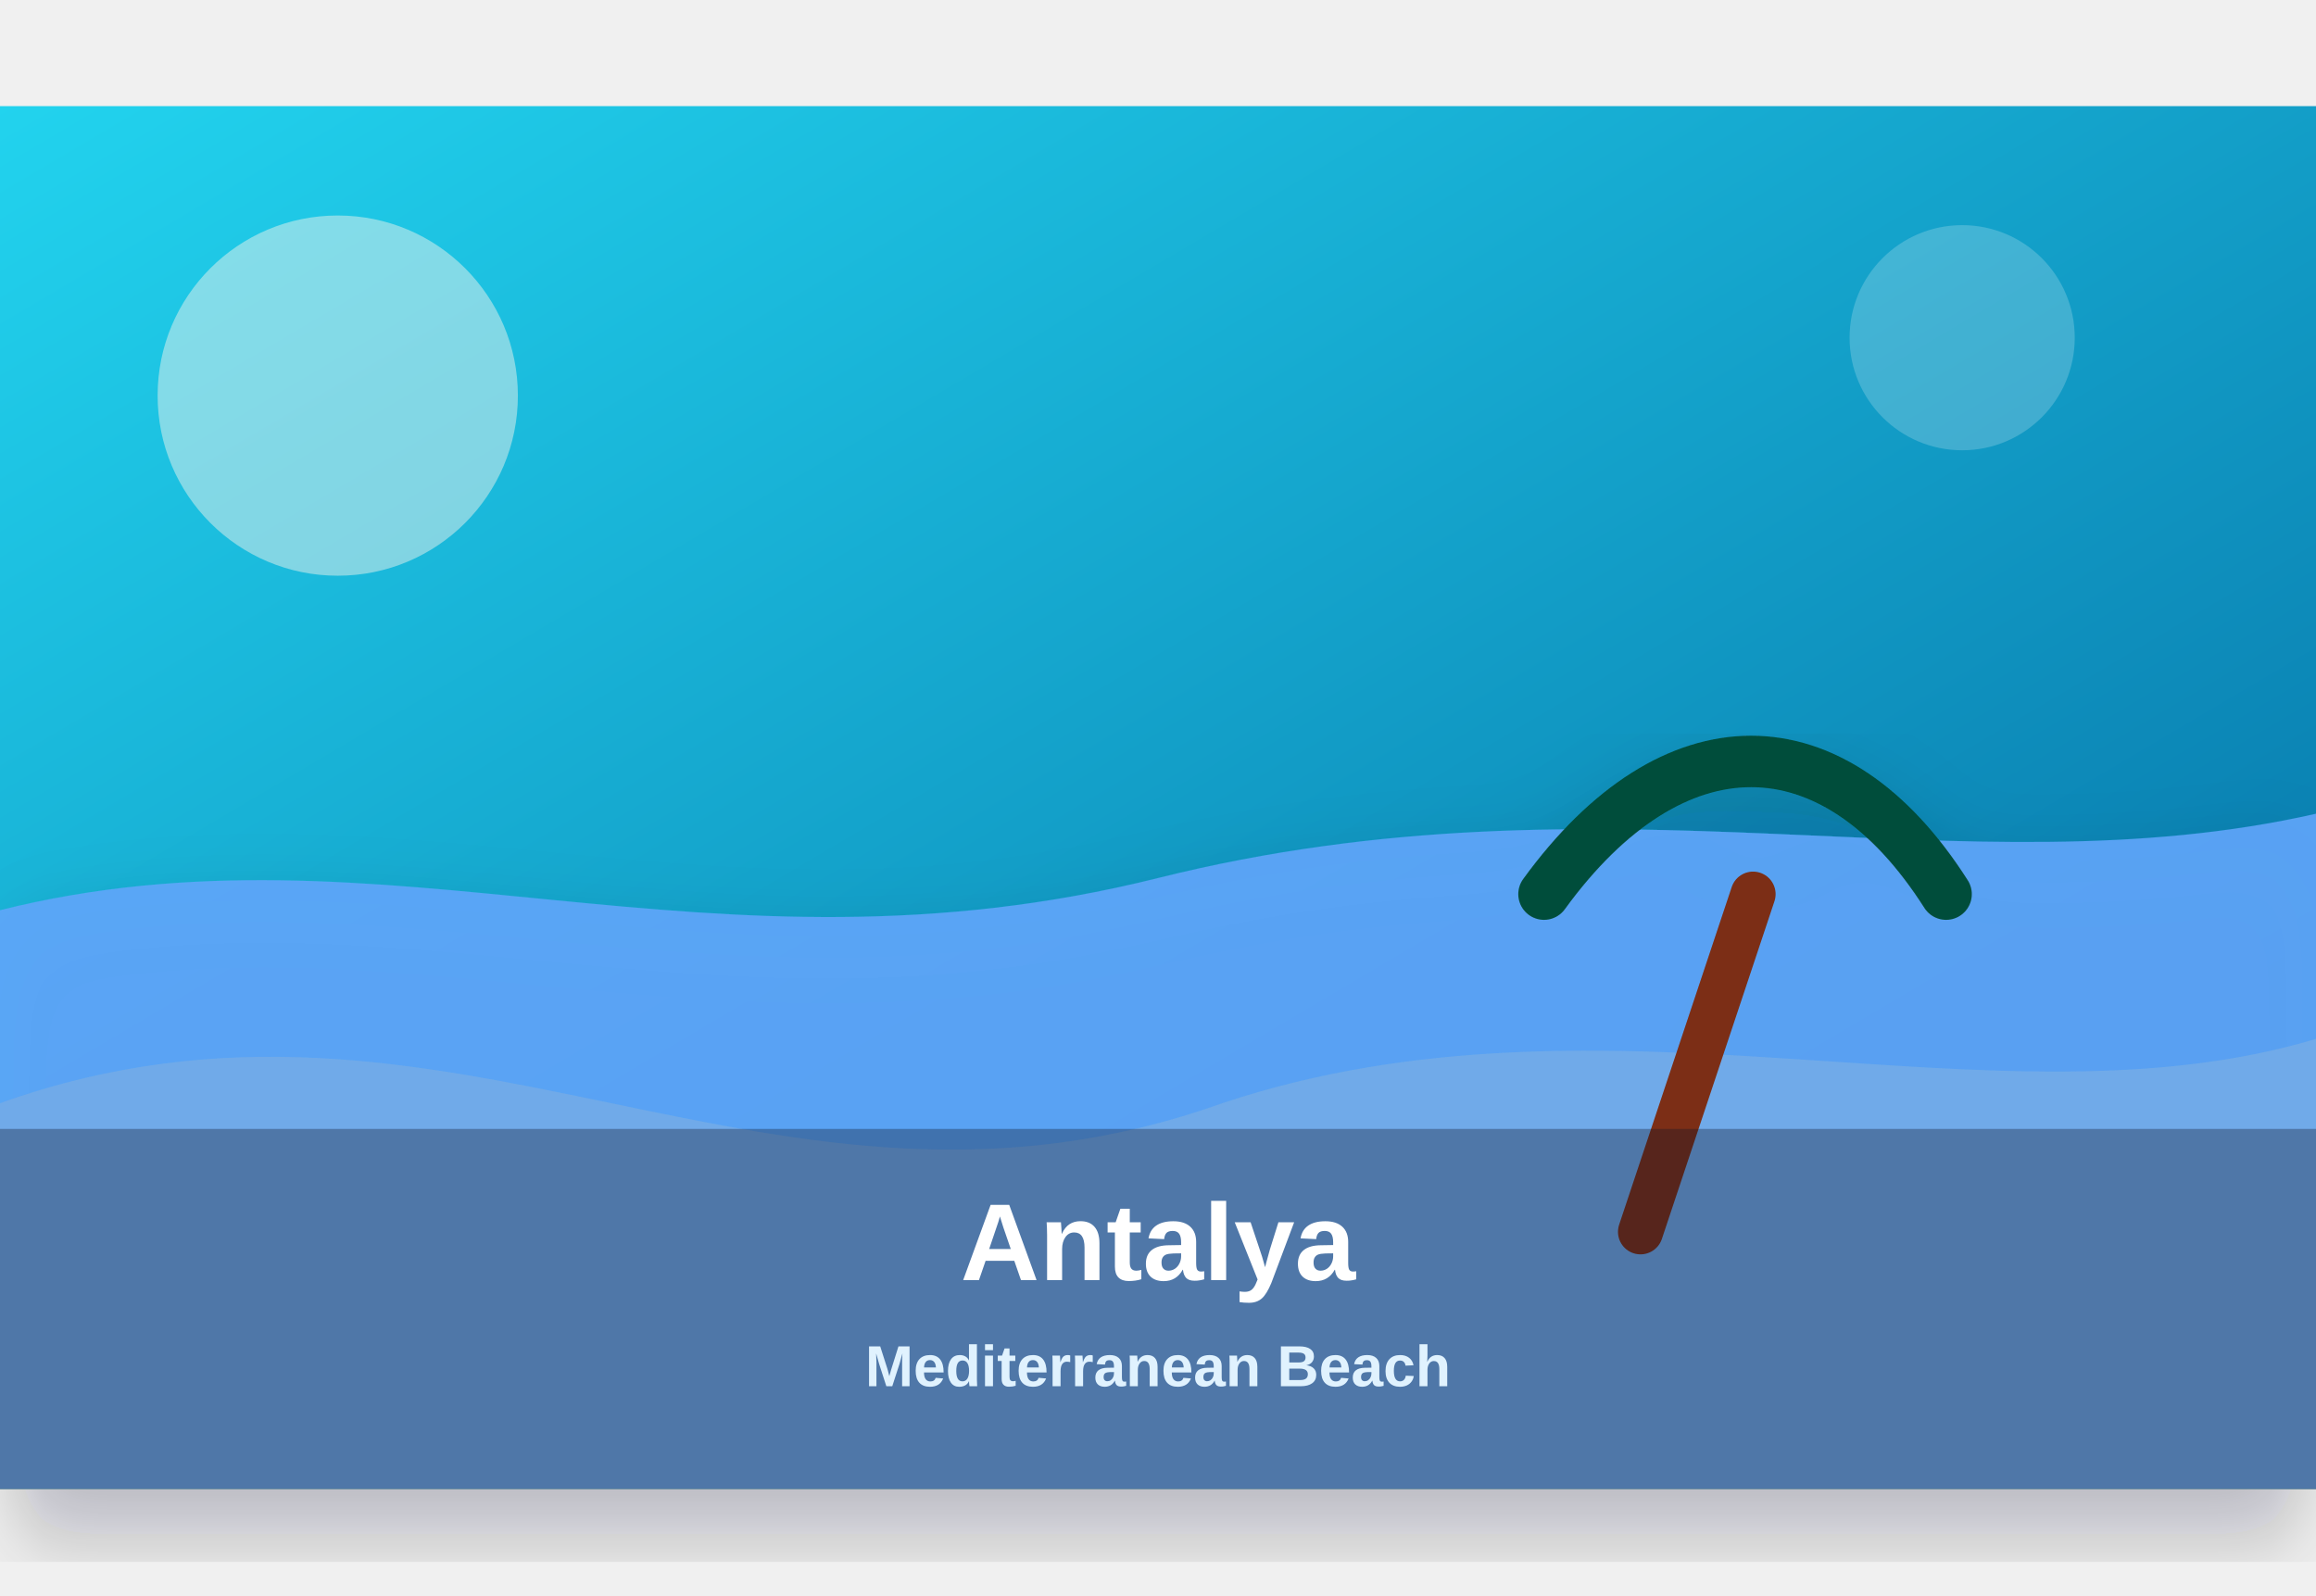
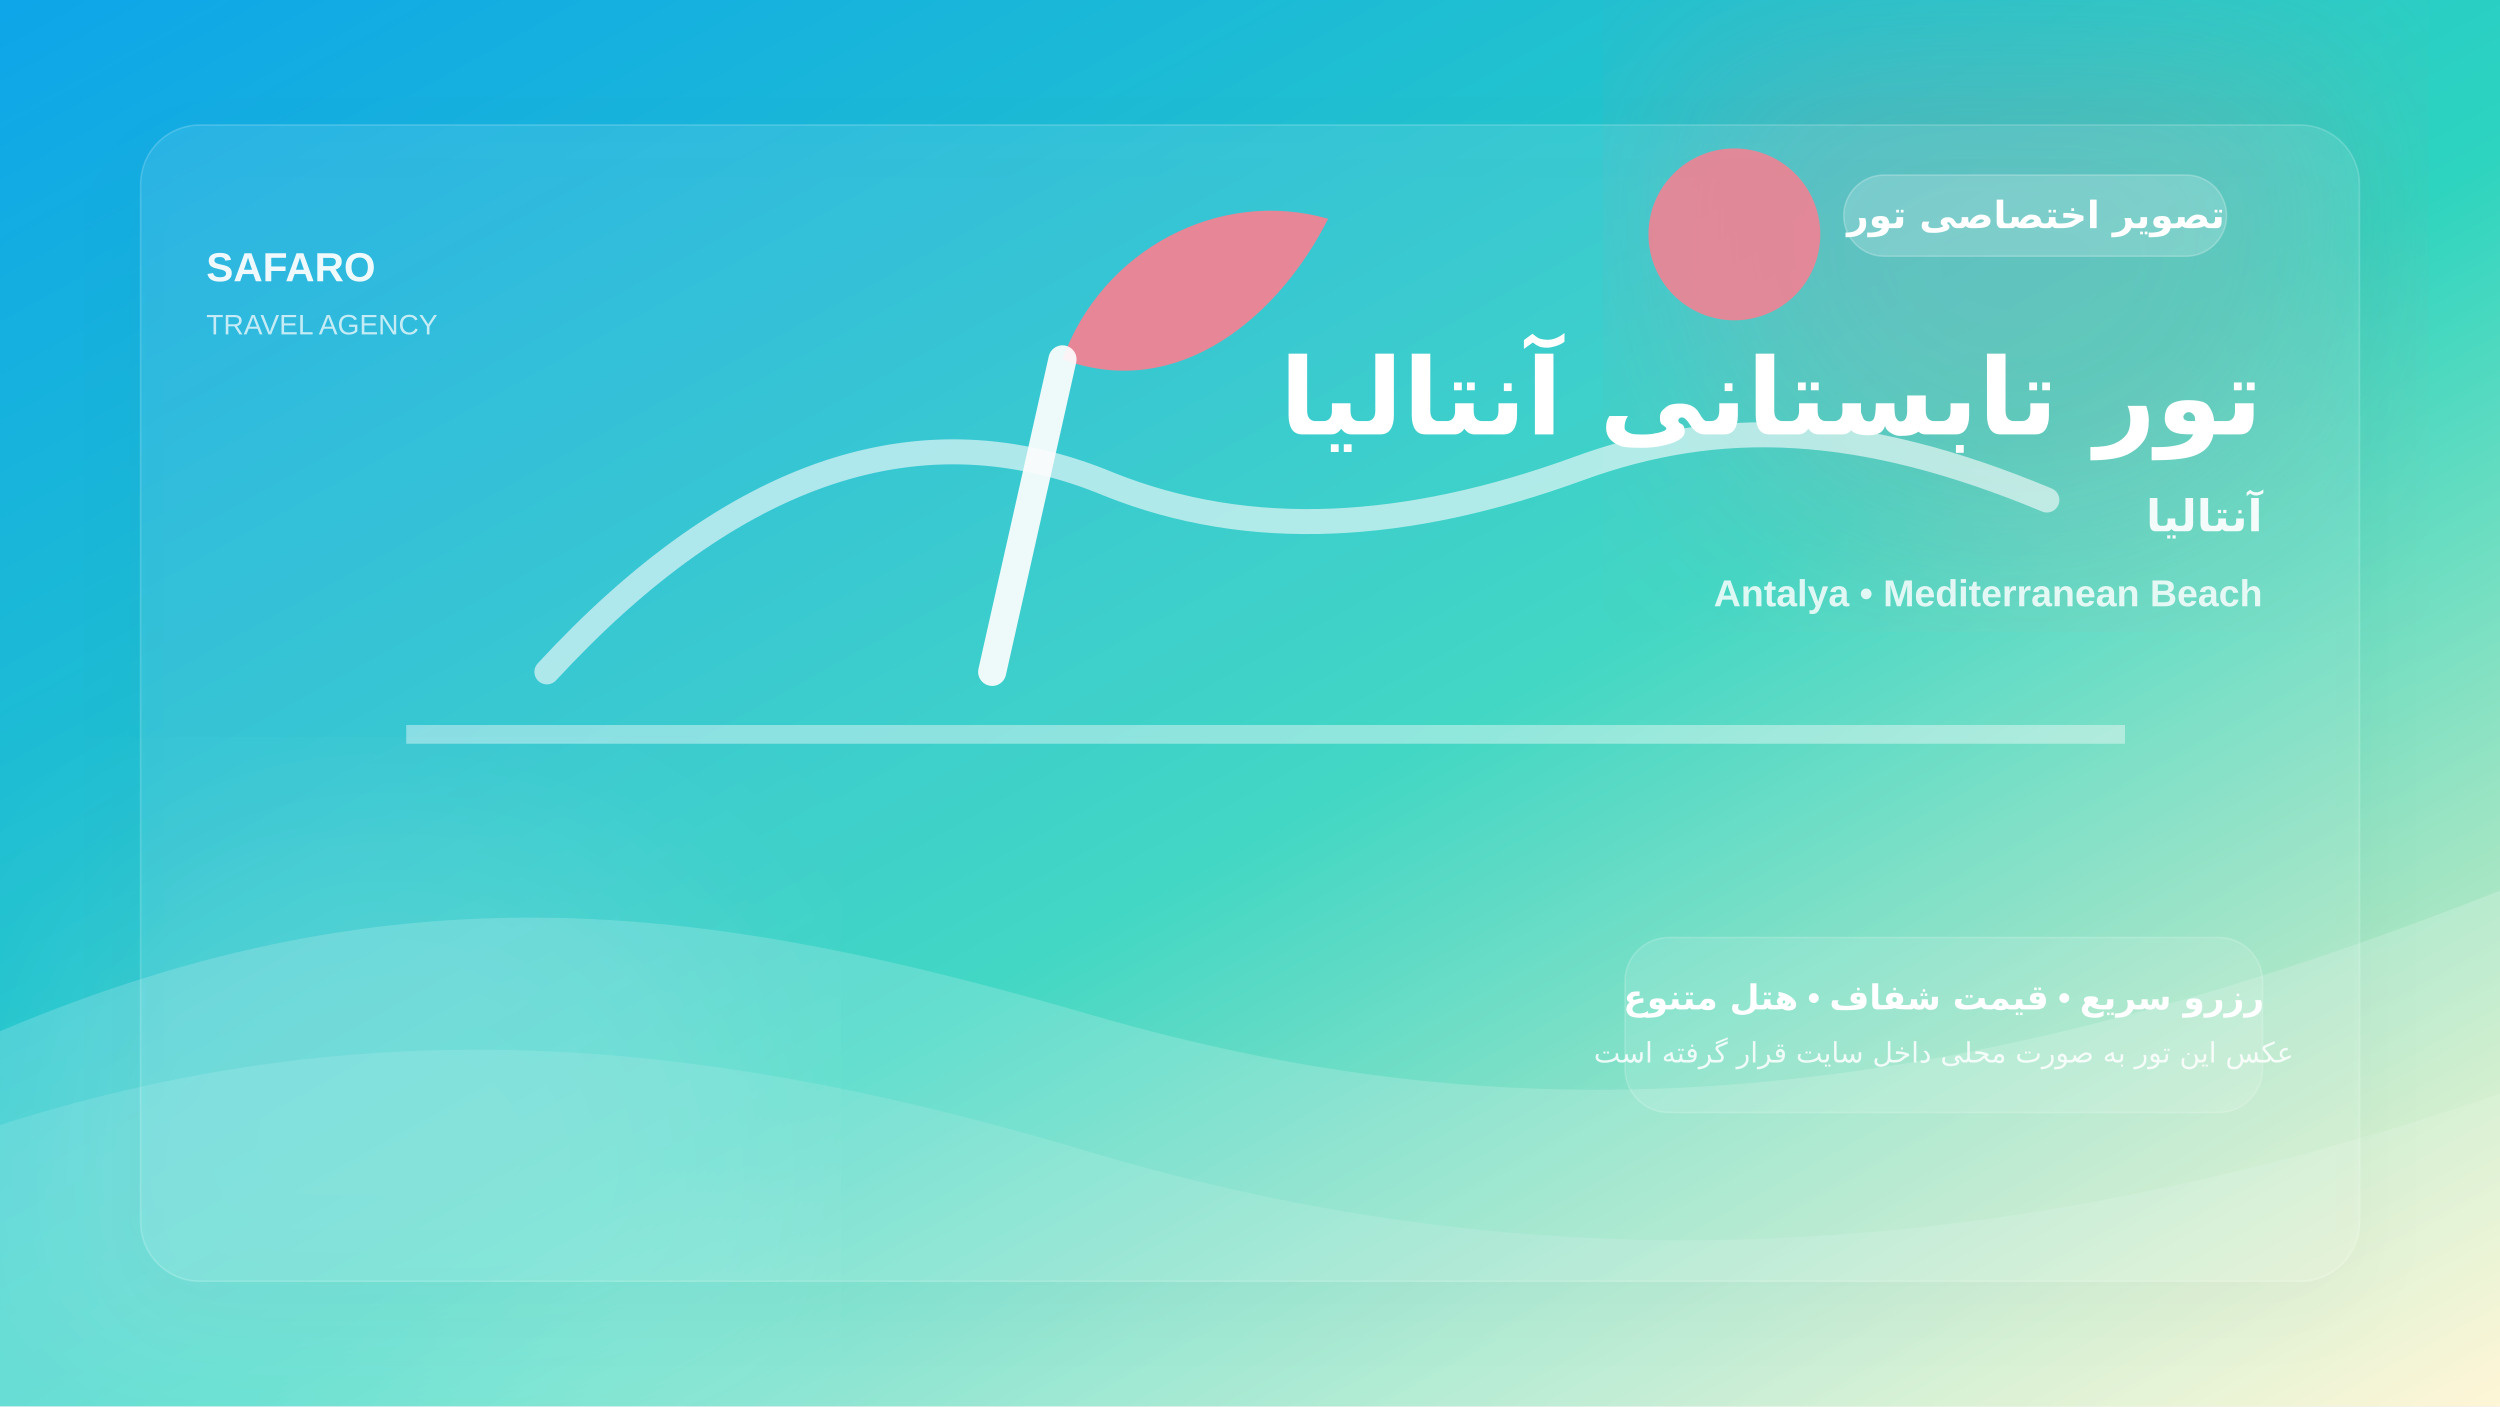
- <svg xmlns="http://www.w3.org/2000/svg" width="900" height="620" viewBox="0 0 720 430">
+ <svg xmlns="http://www.w3.org/2000/svg" viewBox="0 0 1600 900" width="1600" height="900">
  <defs>
-     <linearGradient id="g" x1="0" y1="0" x2="1" y2="1">
-       <stop offset="0" stop-color="#22d3ee" />
-       <stop offset="1" stop-color="#0369a1" />
+     <linearGradient id="bg" x1="0" y1="0" x2="1" y2="1">
+       <stop offset="0%" stop-color="#0ea5e9" />
+       <stop offset="55%" stop-color="#2dd4bf" />
+       <stop offset="100%" stop-color="#fef3c7" />
    </linearGradient>
-     <filter id="s">
-       <feDropShadow dx="0" dy="14" stdDeviation="14" flood-color="#0f172a" flood-opacity=".24" />
+     <linearGradient id="glass" x1="0" y1="0" x2="1" y2="1">
+       <stop offset="0%" stop-color="rgba(255,255,255,.26)" />
+       <stop offset="100%" stop-color="rgba(255,255,255,.08)" />
+     </linearGradient>
+     <filter id="blur">
+       <feGaussianBlur stdDeviation="70" />
+     </filter>
+     <filter id="shadow" x="-20%" y="-20%" width="140%" height="140%">
+       <feDropShadow dx="0" dy="18" stdDeviation="24" flood-color="rgba(15,23,42,.25)" />
    </filter>
  </defs>
-   <rect width="720" height="430" fill="url(#g)" />
-   <circle cx="105" cy="90" r="56" fill="#fff7ed" opacity=".45" />
-   <circle cx="610" cy="72" r="35" fill="#fff" opacity=".2" />
-   <g filter="url(#s)">
-     <path d="M0 310 C140 260 240 360 380 310 C500 270 620 320 720 290 L720 430 L0 430 Z" fill="#fcd34d" />
-     <path d="M0 250 C120 220 220 275 360 240 C500 205 610 245 720 220 L720 430 L0 430 Z" fill="#60a5fa" opacity=".9" />
-     <path d="M480 245 C520 190 570 190 605 245" fill="none" stroke="#064e3b" stroke-width="16" stroke-linecap="round" />
-     <line x1="545" y1="245" x2="510" y2="350" stroke="#7c2d12" stroke-width="14" stroke-linecap="round" />
+   <rect width="1600" height="900" fill="url(#bg)" />
+   <circle cx="1290" cy="140" r="220" fill="#fb7185" opacity="0.18" filter="url(#blur)" />
+   <circle cx="250" cy="760" r="240" fill="#ffffff" opacity="0.12" filter="url(#blur)" />
+   <path d="M0 660C260 550 460 580 700 650c260 75 520 70 900-80V900H0Z" fill="#ffffff" opacity="0.18" />
+   <path d="M0 720C250 640 470 670 690 735c270 82 560 85 910-35V900H0Z" fill="#ffffff" opacity="0.12" />
+   <g transform="translate(0,0)">
+     <path d="M260 470h1100" stroke="rgba(255,255,255,.92)" stroke-width="12" opacity=".45" />
+     <path d="M350 430c120-130 240-170 360-120 90 36 190 30 300-10 90-33 180-30 300 20" fill="none" stroke="rgba(255,255,255,.92)" stroke-width="16" stroke-linecap="round" opacity=".65" />
+     <path d="M680 230c25-70 100-110 170-90-30 60-94 118-170 90Z" fill="#fb7185" opacity=".9" />
+     <path d="M680 230 635 430" stroke="rgba(255,255,255,.92)" stroke-width="18" stroke-linecap="round" />
+     <circle cx="1110" cy="150" r="55" fill="#fb7185" opacity=".85" />
  </g>
-   <rect y="318" width="720" height="112" fill="rgba(15,23,42,.34)" />
-   <text x="360" y="365" text-anchor="middle" font-family="Tahoma,Arial" font-size="34" font-weight="900" fill="#ffffff">Antalya</text>
-   <text x="360" y="398" text-anchor="middle" font-family="Tahoma,Arial" font-size="18" font-weight="700" fill="#e0f2fe">Mediterranean Beach</text>
+   <rect x="90" y="80" width="1420" height="740" rx="38" fill="rgba(255,255,255,.09)" stroke="rgba(255,255,255,.18)" filter="url(#shadow)" />
+   <rect x="1180" y="112" width="245" height="52" rx="26" fill="rgba(255,255,255,.18)" stroke="rgba(255,255,255,.24)" />
+   <text x="1303" y="146" fill="#ffffff" font-family="Vazirmatn, Arial" font-size="24" font-weight="700" text-anchor="middle">تصویر اختصاصی تور</text>
+   <text x="132" y="180" fill="#ffffff" opacity=".92" font-family="Arial" font-size="26" font-weight="700">SAFARO</text>
+   <text x="132" y="214" fill="#ffffff" opacity=".72" font-family="Arial" font-size="18">TRAVEL AGENCY</text>
+   <text x="1448" y="278" fill="#ffffff" font-family="Vazirmatn, Arial" font-size="68" font-weight="900" text-anchor="end">تور تابستانی آنتالیا</text>
+   <text x="1448" y="340" fill="#ffffff" font-family="Vazirmatn, Arial" font-size="28" font-weight="600" text-anchor="end" opacity=".92">آنتالیا</text>
+   <text x="1448" y="388" fill="#ffffff" font-family="Arial" font-size="24" font-weight="600" text-anchor="end" opacity=".82">Antalya • Mediterranean Beach</text>
+   <g transform="translate(1040 600)">
+     <rect x="0" y="0" width="408" height="112" rx="28" fill="rgba(255,255,255,.12)" stroke="rgba(255,255,255,.18)" />
+     <text x="204" y="46" fill="#ffffff" font-family="Vazirmatn, Arial" font-size="22" font-weight="700" text-anchor="middle">رزرو سریع • قیمت شفاف • هتل متنوع</text>
+     <text x="204" y="80" fill="#ffffff" font-family="Vazirmatn, Arial" font-size="18" font-weight="500" text-anchor="middle" opacity=".85">عکس این تور به صورت محلی داخل سایت قرار گرفته است</text>
+   </g>
</svg>
